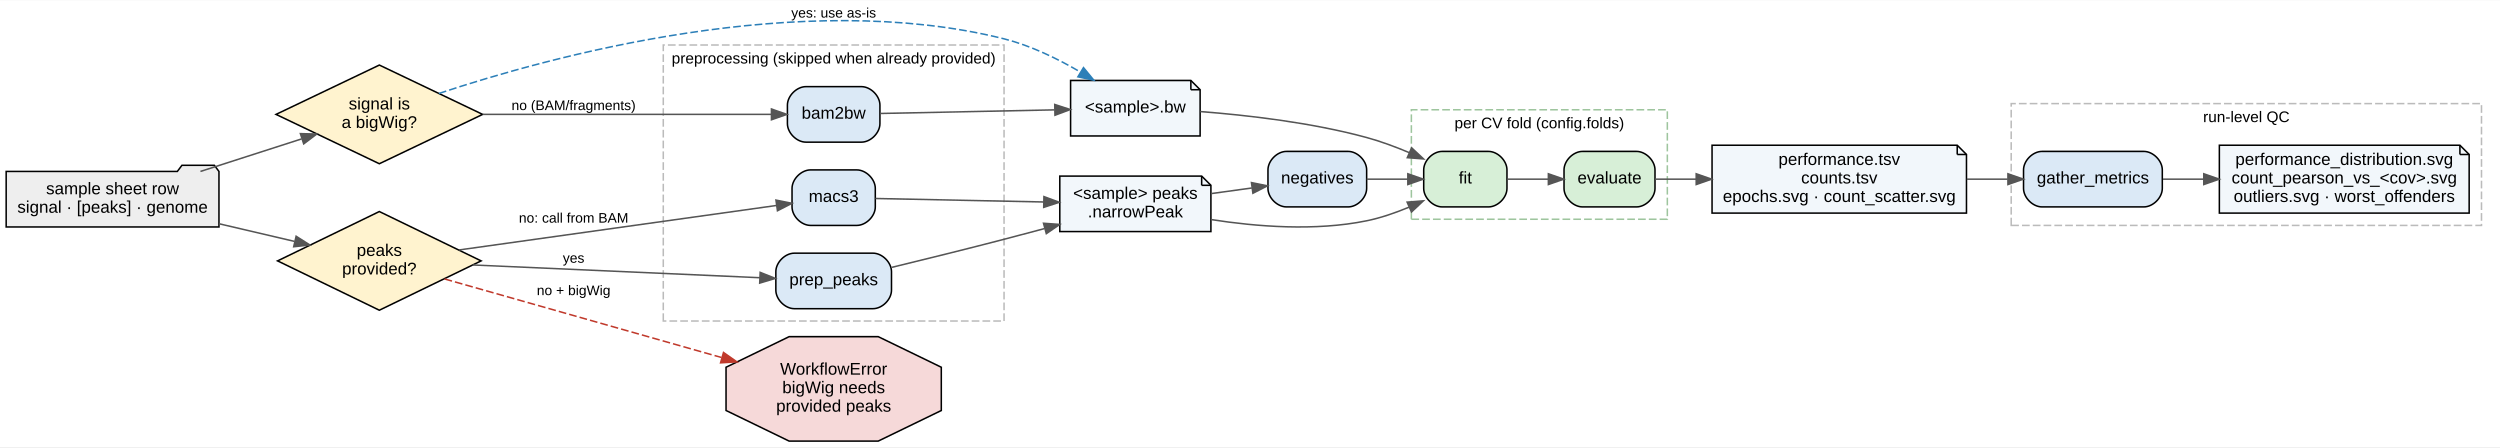
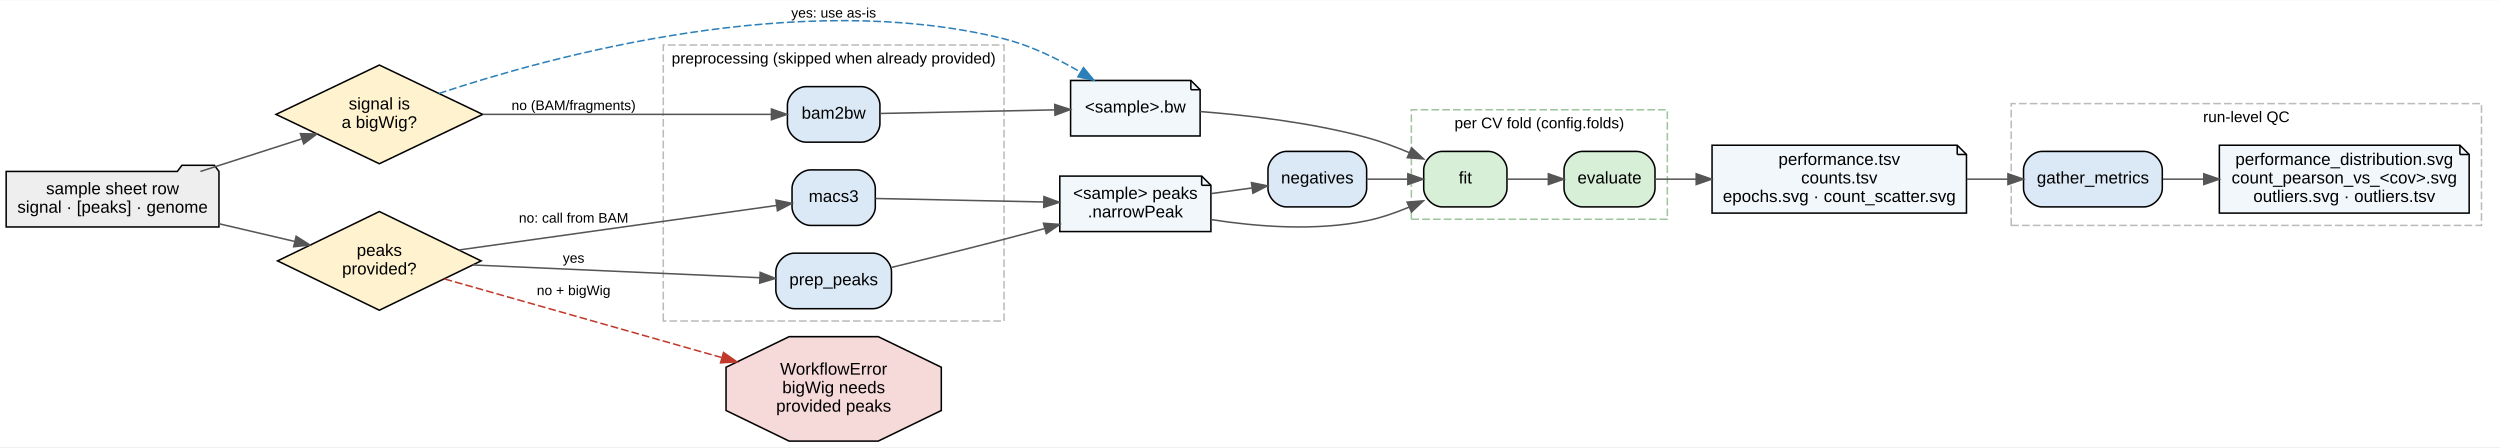
<svg xmlns="http://www.w3.org/2000/svg" width="1621pt" height="290pt" viewBox="0.00 0.00 1621.30 289.68">
  <g id="graph0" class="graph" transform="scale(1 1) rotate(0) translate(4 285.68)">
    <polygon fill="white" stroke="transparent" points="-4,4 -4,-285.68 1617.3,-285.68 1617.3,4 -4,4" />
    <g id="clust1" class="cluster">
      <polygon fill="white" stroke="#bbbbbb" stroke-dasharray="5,2" points="426.15,-77.68 426.15,-256.68 647.15,-256.68 647.15,-77.68 426.15,-77.68" />
      <text text-anchor="middle" x="536.65" y="-244.68" font-family="Arial" font-size="10.00">preprocessing (skipped when already provided)</text>
    </g>
    <g id="clust2" class="cluster">
      <polygon fill="white" stroke="#9ec59e" stroke-dasharray="5,2" points="911.3,-143.68 911.3,-214.68 1077.3,-214.68 1077.3,-143.68 911.3,-143.68" />
      <text text-anchor="middle" x="994.3" y="-202.68" font-family="Arial" font-size="10.00">per CV fold (config.folds)</text>
    </g>
    <g id="clust3" class="cluster">
      <polygon fill="white" stroke="#bbbbbb" stroke-dasharray="5,2" points="1300.3,-139.68 1300.3,-218.68 1605.3,-218.68 1605.3,-139.68 1300.3,-139.68" />
      <text text-anchor="middle" x="1452.8" y="-206.68" font-family="Arial" font-size="10.00">run-level QC</text>
    </g>
    <g id="node1" class="node">
      <polygon fill="#eeeeee" stroke="black" points="138,-174.68 135,-178.68 114,-178.68 111,-174.68 0,-174.68 0,-138.68 138,-138.68 138,-174.68" />
      <text text-anchor="middle" x="69" y="-159.88" font-family="Arial" font-size="11.00">sample sheet row</text>
      <text text-anchor="middle" x="69" y="-147.88" font-family="Arial" font-size="11.00">signal · [peaks] · genome</text>
    </g>
    <g id="node2" class="node">
      <polygon fill="#fff3cf" stroke="black" points="242,-243.68 175,-211.68 242,-179.68 309,-211.68 242,-243.68" />
      <text text-anchor="middle" x="242" y="-214.88" font-family="Arial" font-size="11.00">signal is</text>
      <text text-anchor="middle" x="242" y="-202.88" font-family="Arial" font-size="11.00">a bigWig?</text>
    </g>
    <g id="edge1" class="edge">
      <path fill="none" stroke="#555555" d="M125.99,-174.69C147.17,-181.5 171.1,-189.19 191.63,-195.8" />
      <polygon fill="#555555" stroke="#555555" points="190.81,-199.21 201.4,-198.94 192.96,-192.55 190.81,-199.21" />
    </g>
    <g id="node3" class="node">
      <polygon fill="#fff3cf" stroke="black" points="242,-148.68 176,-116.68 242,-84.68 308,-116.68 242,-148.68" />
      <text text-anchor="middle" x="242" y="-119.88" font-family="Arial" font-size="11.00">peaks</text>
      <text text-anchor="middle" x="242" y="-107.88" font-family="Arial" font-size="11.00">provided?</text>
    </g>
    <g id="edge5" class="edge">
      <path fill="none" stroke="#555555" d="M138.08,-140.75C154.35,-136.95 171.5,-132.93 187.04,-129.3" />
      <polygon fill="#555555" stroke="#555555" points="188.05,-132.66 196.99,-126.97 186.46,-125.84 188.05,-132.66" />
    </g>
    <g id="node4" class="node">
      <path fill="#dbe9f6" stroke="black" d="M554.65,-229.68C554.65,-229.68 518.65,-229.68 518.65,-229.68 512.65,-229.68 506.65,-223.68 506.65,-217.68 506.65,-217.68 506.65,-205.68 506.65,-205.68 506.65,-199.68 512.65,-193.68 518.65,-193.68 518.65,-193.68 554.65,-193.68 554.65,-193.68 560.65,-193.68 566.65,-199.68 566.65,-205.68 566.65,-205.68 566.65,-217.68 566.65,-217.68 566.65,-223.68 560.65,-229.68 554.65,-229.68" />
      <text text-anchor="middle" x="536.65" y="-208.88" font-family="Arial" font-size="11.00">bam2bw</text>
    </g>
    <g id="edge2" class="edge">
      <path fill="none" stroke="#555555" d="M309.04,-211.68C366.56,-211.68 448.05,-211.68 496.02,-211.68" />
      <polygon fill="#555555" stroke="#555555" points="496.3,-215.18 506.3,-211.68 496.3,-208.18 496.3,-215.18" />
      <text text-anchor="middle" x="368" y="-214.48" font-family="Arial" font-size="9.00">no (BAM/fragments)</text>
    </g>
    <g id="node7" class="node">
      <polygon fill="#f2f7fb" stroke="black" points="768.3,-233.68 690.3,-233.68 690.3,-197.68 774.3,-197.68 774.3,-227.68 768.3,-233.68" />
      <polyline fill="none" stroke="black" points="768.3,-233.68 768.3,-227.68 " />
      <polyline fill="none" stroke="black" points="774.3,-227.68 768.3,-227.68 " />
      <text text-anchor="middle" x="732.3" y="-212.88" font-family="Arial" font-size="11.00">&lt;sample&gt;.bw</text>
    </g>
    <g id="edge4" class="edge">
      <path fill="none" stroke="#2c7fb8" stroke-dasharray="5,2" d="M280.62,-225.24C352.74,-249.26 515,-293.79 647.15,-260.68 664.45,-256.34 682.08,-247.69 696.7,-239.13" />
      <polygon fill="#2c7fb8" stroke="#2c7fb8" points="698.67,-242.03 705.39,-233.84 695.03,-236.05 698.67,-242.03" />
      <text text-anchor="middle" x="536.65" y="-274.48" font-family="Arial" font-size="9.00">yes: use as-is</text>
    </g>
    <g id="node5" class="node">
      <path fill="#dbe9f6" stroke="black" d="M551.65,-175.68C551.65,-175.68 521.65,-175.68 521.65,-175.68 515.65,-175.68 509.65,-169.68 509.65,-163.68 509.65,-163.68 509.65,-151.68 509.65,-151.68 509.65,-145.68 515.65,-139.68 521.65,-139.68 521.65,-139.68 551.65,-139.68 551.65,-139.68 557.65,-139.68 563.65,-145.68 563.65,-151.68 563.65,-151.68 563.65,-163.68 563.65,-163.68 563.65,-169.68 557.65,-175.68 551.65,-175.68" />
      <text text-anchor="middle" x="536.65" y="-154.88" font-family="Arial" font-size="11.00">macs3</text>
    </g>
    <g id="edge8" class="edge">
      <path fill="none" stroke="#555555" d="M293.64,-123.77C352.41,-132 447.86,-145.38 499.57,-152.62" />
      <polygon fill="#555555" stroke="#555555" points="499.22,-156.11 509.61,-154.03 500.2,-149.17 499.22,-156.11" />
      <text text-anchor="middle" x="368" y="-141.48" font-family="Arial" font-size="9.00">no: call from BAM</text>
    </g>
    <g id="node6" class="node">
      <path fill="#dbe9f6" stroke="black" d="M562.15,-121.68C562.15,-121.68 511.15,-121.68 511.15,-121.68 505.15,-121.68 499.15,-115.68 499.15,-109.68 499.15,-109.68 499.15,-97.68 499.15,-97.68 499.15,-91.68 505.15,-85.68 511.15,-85.68 511.15,-85.68 562.15,-85.68 562.15,-85.68 568.15,-85.68 574.15,-91.68 574.15,-97.68 574.15,-97.68 574.15,-109.68 574.15,-109.68 574.15,-115.68 568.15,-121.68 562.15,-121.68" />
      <text text-anchor="middle" x="536.65" y="-100.88" font-family="Arial" font-size="11.00">prep_peaks</text>
    </g>
    <g id="edge6" class="edge">
      <path fill="none" stroke="#555555" d="M302.57,-114.03C357.61,-111.58 438.27,-108 488.82,-105.76" />
      <polygon fill="#555555" stroke="#555555" points="488.99,-109.25 498.83,-105.31 488.68,-102.26 488.99,-109.25" />
      <text text-anchor="middle" x="368" y="-115.48" font-family="Arial" font-size="9.00">yes</text>
    </g>
    <g id="node9" class="node">
      <polygon fill="#f6d9d9" stroke="black" points="606.45,-19.65 606.45,-47.7 565.56,-67.53 507.74,-67.53 466.85,-47.7 466.85,-19.65 507.74,0.18 565.56,0.18 606.45,-19.65" />
      <text text-anchor="middle" x="536.65" y="-42.88" font-family="Arial" font-size="11.00">WorkflowError</text>
      <text text-anchor="middle" x="536.65" y="-30.88" font-family="Arial" font-size="11.00">bigWig needs</text>
      <text text-anchor="middle" x="536.65" y="-18.88" font-family="Arial" font-size="11.00">provided peaks</text>
    </g>
    <g id="edge10" class="edge">
      <path fill="none" stroke="#c0392b" stroke-dasharray="5,2" d="M284.31,-104.96C330.9,-91.74 407.53,-70.01 463.95,-54.01" />
      <polygon fill="#c0392b" stroke="#c0392b" points="465.21,-57.29 473.88,-51.19 463.3,-50.56 465.21,-57.29" />
      <text text-anchor="middle" x="368" y="-94.48" font-family="Arial" font-size="9.00">no + bigWig</text>
    </g>
    <g id="edge3" class="edge">
      <path fill="none" stroke="#555555" d="M567.06,-212.28C596.91,-212.9 643.74,-213.87 679.77,-214.61" />
      <polygon fill="#555555" stroke="#555555" points="680.02,-218.12 690.09,-214.83 680.17,-211.12 680.02,-218.12" />
    </g>
    <g id="node8" class="node">
      <polygon fill="#f2f7fb" stroke="black" points="775.3,-171.68 683.3,-171.68 683.3,-135.68 781.3,-135.68 781.3,-165.68 775.3,-171.68" />
      <polyline fill="none" stroke="black" points="775.3,-171.68 775.3,-165.68 " />
      <polyline fill="none" stroke="black" points="781.3,-165.68 775.3,-165.68 " />
      <text text-anchor="middle" x="732.3" y="-156.88" font-family="Arial" font-size="11.00">&lt;sample&gt; peaks</text>
      <text text-anchor="middle" x="732.3" y="-144.88" font-family="Arial" font-size="11.00">.narrowPeak</text>
    </g>
    <g id="edge9" class="edge">
      <path fill="none" stroke="#555555" d="M563.76,-157.14C591.6,-156.56 636.59,-155.63 672.93,-154.88" />
      <polygon fill="#555555" stroke="#555555" points="673.01,-158.38 682.94,-154.68 672.87,-151.38 673.01,-158.38" />
    </g>
    <g id="edge7" class="edge">
      <path fill="none" stroke="#555555" d="M574.21,-112.45C595.52,-117.62 622.89,-124.37 647.15,-130.68 655.67,-132.89 664.66,-135.29 673.46,-137.66" />
      <polygon fill="#555555" stroke="#555555" points="672.73,-141.09 683.29,-140.33 674.56,-134.33 672.73,-141.09" />
    </g>
    <g id="node11" class="node">
      <path fill="#d7efd7" stroke="black" d="M961.3,-187.68C961.3,-187.68 931.3,-187.68 931.3,-187.68 925.3,-187.68 919.3,-181.68 919.3,-175.68 919.3,-175.68 919.3,-163.68 919.3,-163.68 919.3,-157.68 925.3,-151.68 931.3,-151.68 931.3,-151.68 961.3,-151.68 961.3,-151.68 967.3,-151.68 973.3,-157.68 973.3,-163.68 973.3,-163.68 973.3,-175.68 973.3,-175.68 973.3,-181.68 967.3,-187.68 961.3,-187.68" />
      <text text-anchor="middle" x="946.3" y="-166.88" font-family="Arial" font-size="11.00">fit</text>
    </g>
    <g id="edge12" class="edge">
      <path fill="none" stroke="#555555" d="M774.37,-213.52C804.63,-211.19 846.57,-206.41 882.3,-196.68 891.49,-194.17 901.09,-190.6 909.95,-186.86" />
      <polygon fill="#555555" stroke="#555555" points="911.47,-190.02 919.21,-182.79 908.65,-183.61 911.47,-190.02" />
    </g>
    <g id="node10" class="node">
      <path fill="#dbe9f6" stroke="black" d="M870.3,-187.68C870.3,-187.68 830.3,-187.68 830.3,-187.68 824.3,-187.68 818.3,-181.68 818.3,-175.68 818.3,-175.68 818.3,-163.68 818.3,-163.68 818.3,-157.68 824.3,-151.68 830.3,-151.68 830.3,-151.68 870.3,-151.68 870.3,-151.68 876.3,-151.68 882.3,-157.68 882.3,-163.68 882.3,-163.68 882.3,-175.68 882.3,-175.68 882.3,-181.68 876.3,-187.68 870.3,-187.68" />
      <text text-anchor="middle" x="850.3" y="-166.88" font-family="Arial" font-size="11.00">negatives</text>
    </g>
    <g id="edge11" class="edge">
      <path fill="none" stroke="#555555" d="M781.48,-160.32C790.25,-161.53 799.32,-162.78 807.86,-163.96" />
      <polygon fill="#555555" stroke="#555555" points="807.59,-167.46 817.97,-165.36 808.54,-160.52 807.59,-167.46" />
    </g>
    <g id="edge13" class="edge">
      <path fill="none" stroke="#555555" d="M781.37,-143.48C810.77,-138.88 849.01,-135.84 882.3,-142.68 891.54,-144.57 901.11,-147.89 909.9,-151.56" />
      <polygon fill="#555555" stroke="#555555" points="908.54,-154.78 919.1,-155.63 911.37,-148.38 908.54,-154.78" />
    </g>
    <g id="edge14" class="edge">
      <path fill="none" stroke="#555555" d="M882.34,-169.68C890.87,-169.68 900.2,-169.68 909,-169.68" />
      <polygon fill="#555555" stroke="#555555" points="909.01,-173.18 919.01,-169.68 909.01,-166.18 909.01,-173.18" />
    </g>
    <g id="node12" class="node">
      <path fill="#d7efd7" stroke="black" d="M1057.3,-187.68C1057.3,-187.68 1022.3,-187.68 1022.3,-187.68 1016.3,-187.68 1010.3,-181.68 1010.3,-175.68 1010.3,-175.68 1010.3,-163.68 1010.3,-163.68 1010.3,-157.68 1016.3,-151.68 1022.3,-151.68 1022.3,-151.68 1057.3,-151.68 1057.3,-151.68 1063.3,-151.68 1069.3,-157.68 1069.3,-163.68 1069.3,-163.68 1069.3,-175.68 1069.3,-175.68 1069.3,-181.68 1063.3,-187.68 1057.3,-187.68" />
      <text text-anchor="middle" x="1039.8" y="-166.88" font-family="Arial" font-size="11.00">evaluate</text>
    </g>
    <g id="edge15" class="edge">
      <path fill="none" stroke="#555555" d="M973.76,-169.68C981.96,-169.68 991.16,-169.68 1000.01,-169.68" />
      <polygon fill="#555555" stroke="#555555" points="1000.15,-173.18 1010.15,-169.68 1000.15,-166.18 1000.15,-173.18" />
    </g>
    <g id="node13" class="node">
      <polygon fill="#f2f7fb" stroke="black" points="1265.3,-191.68 1106.3,-191.68 1106.3,-147.68 1271.3,-147.68 1271.3,-185.68 1265.3,-191.68" />
      <polyline fill="none" stroke="black" points="1265.3,-191.68 1265.3,-185.68 " />
      <polyline fill="none" stroke="black" points="1271.3,-185.68 1265.3,-185.68 " />
      <text text-anchor="middle" x="1188.8" y="-178.88" font-family="Arial" font-size="11.00">performance.tsv</text>
      <text text-anchor="middle" x="1188.8" y="-166.88" font-family="Arial" font-size="11.00">counts.tsv</text>
      <text text-anchor="middle" x="1188.8" y="-154.88" font-family="Arial" font-size="11.00">epochs.svg · count_scatter.svg</text>
    </g>
    <g id="edge16" class="edge">
      <path fill="none" stroke="#555555" d="M1069.49,-169.68C1077.43,-169.68 1086.49,-169.68 1095.99,-169.68" />
      <polygon fill="#555555" stroke="#555555" points="1096.02,-173.18 1106.02,-169.68 1096.02,-166.18 1096.02,-173.18" />
    </g>
    <g id="node14" class="node">
      <path fill="#dbe9f6" stroke="black" d="M1386.3,-187.68C1386.3,-187.68 1320.3,-187.68 1320.3,-187.68 1314.3,-187.68 1308.3,-181.68 1308.3,-175.68 1308.3,-175.68 1308.3,-163.68 1308.3,-163.68 1308.3,-157.68 1314.3,-151.68 1320.3,-151.68 1320.3,-151.68 1386.3,-151.68 1386.3,-151.68 1392.3,-151.68 1398.3,-157.68 1398.3,-163.68 1398.3,-163.68 1398.3,-175.68 1398.3,-175.68 1398.3,-181.68 1392.3,-187.68 1386.3,-187.68" />
      <text text-anchor="middle" x="1353.3" y="-166.88" font-family="Arial" font-size="11.00">gather_metrics</text>
    </g>
    <g id="edge17" class="edge">
      <path fill="none" stroke="#555555" d="M1271.52,-169.68C1280.51,-169.68 1289.5,-169.68 1298.03,-169.68" />
      <polygon fill="#555555" stroke="#555555" points="1298.19,-173.18 1308.19,-169.68 1298.19,-166.18 1298.19,-173.18" />
    </g>
    <g id="node15" class="node">
      <polygon fill="#f2f7fb" stroke="black" points="1591.3,-191.68 1435.3,-191.68 1435.3,-147.68 1597.3,-147.68 1597.3,-185.68 1591.3,-191.68" />
      <polyline fill="none" stroke="black" points="1591.3,-191.68 1591.3,-185.68 " />
      <polyline fill="none" stroke="black" points="1597.3,-185.68 1591.3,-185.68 " />
      <text text-anchor="middle" x="1516.3" y="-178.88" font-family="Arial" font-size="11.00">performance_distribution.svg</text>
      <text text-anchor="middle" x="1516.3" y="-166.88" font-family="Arial" font-size="11.00">count_pearson_vs_&lt;cov&gt;.svg</text>
-       <text text-anchor="middle" x="1516.3" y="-154.88" font-family="Arial" font-size="11.00">outliers.svg · worst_offenders</text>
+       <text text-anchor="middle" x="1516.3" y="-154.88" font-family="Arial" font-size="11.00">outliers.svg · outliers.tsv</text>
    </g>
    <g id="edge18" class="edge">
      <path fill="none" stroke="#555555" d="M1398.72,-169.68C1406.97,-169.68 1415.86,-169.68 1424.91,-169.68" />
      <polygon fill="#555555" stroke="#555555" points="1425.19,-173.18 1435.19,-169.68 1425.19,-166.18 1425.19,-173.18" />
    </g>
  </g>
</svg>
